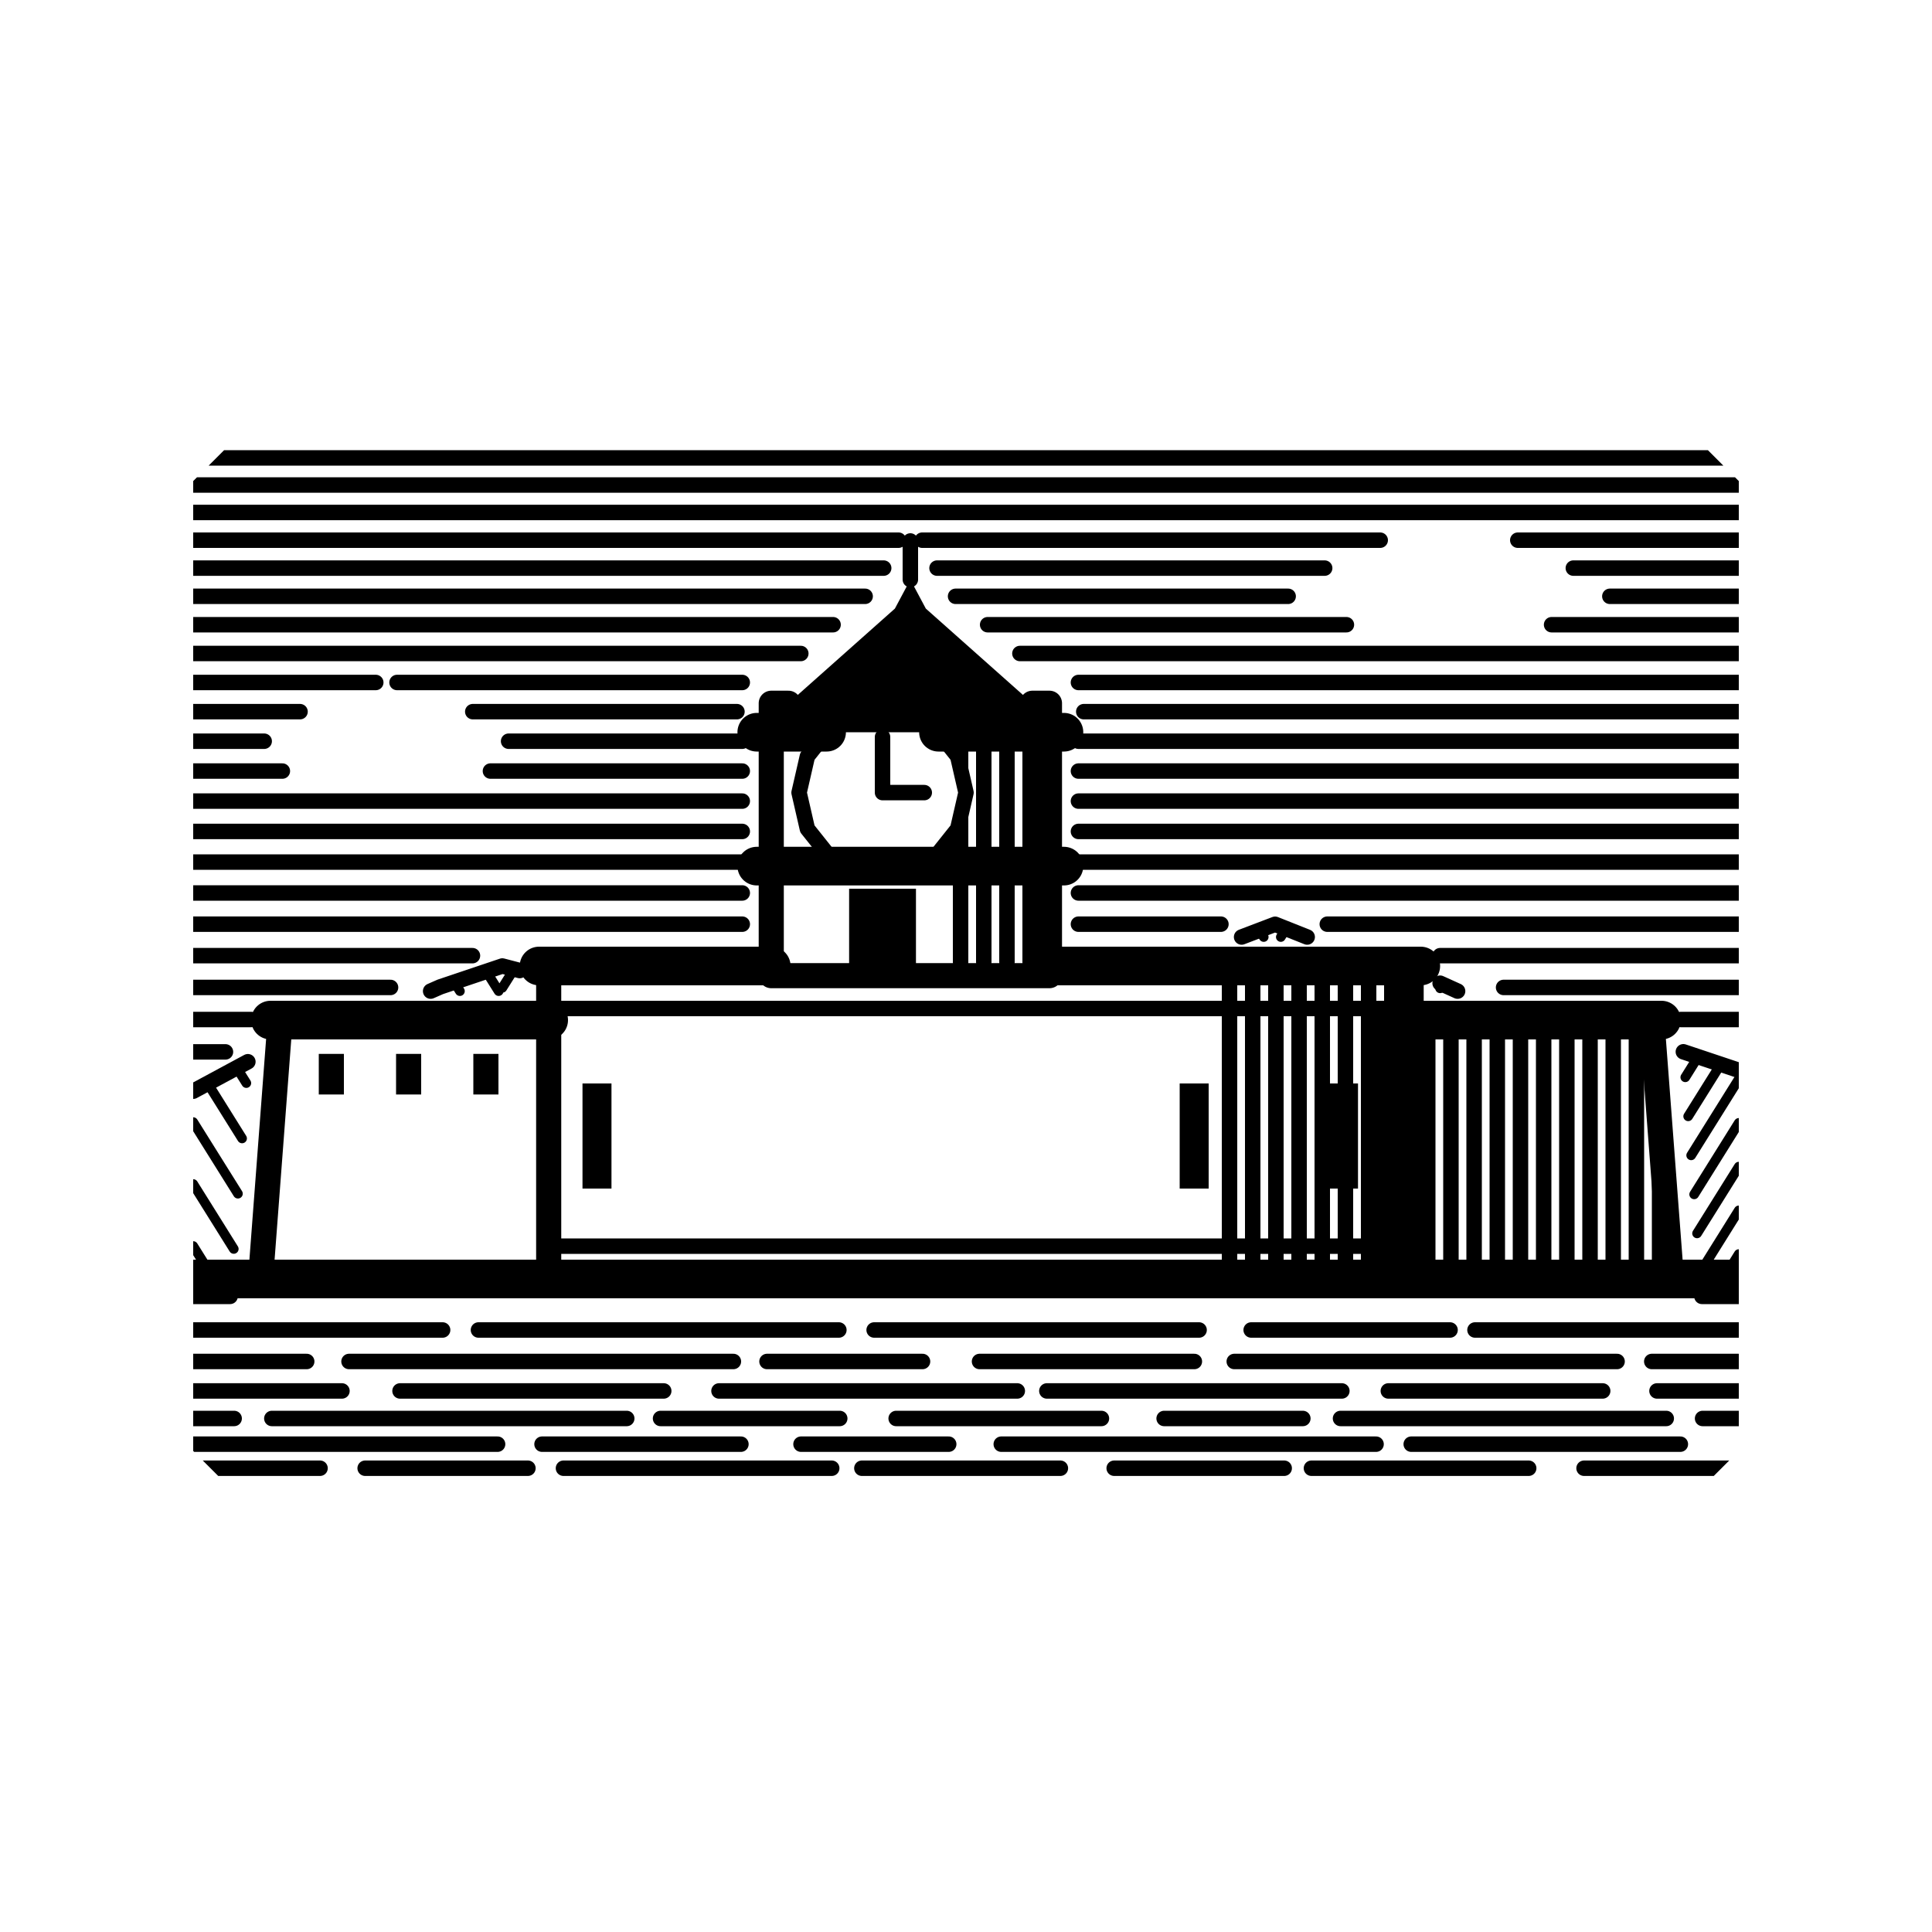
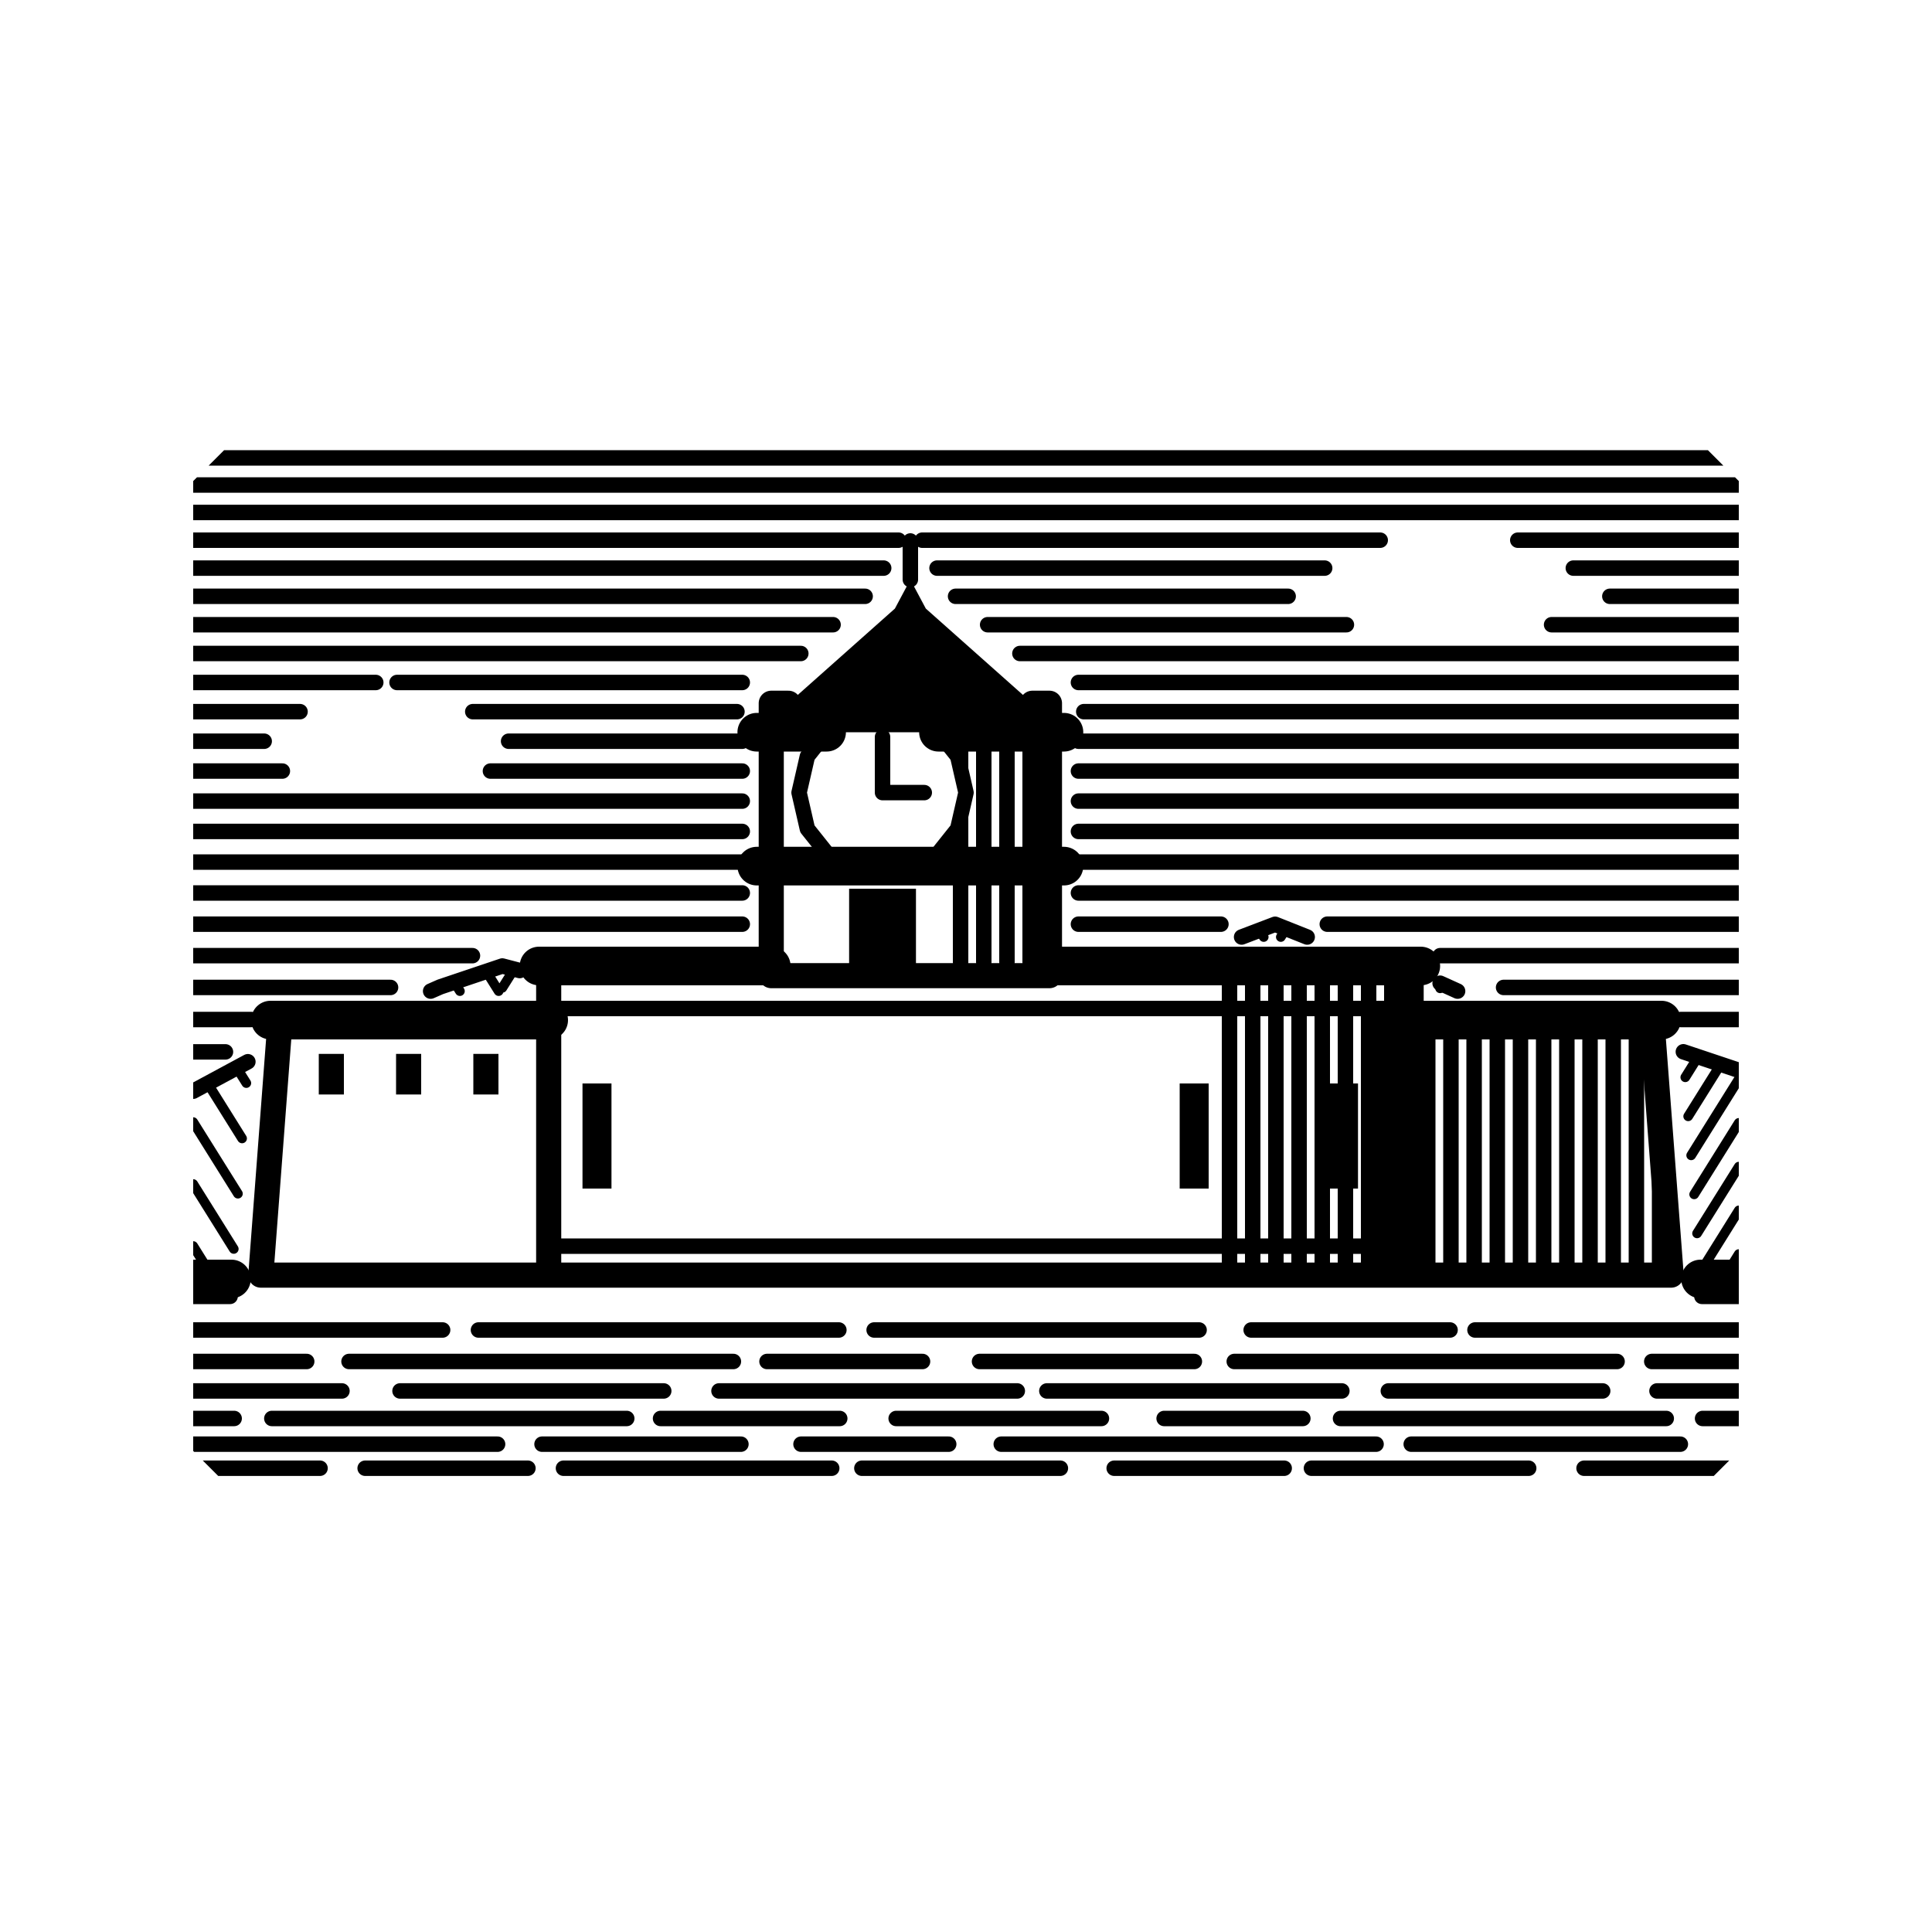
<svg xmlns="http://www.w3.org/2000/svg" viewBox="0 0 200 200">
  <defs>
    <clipPath id="w">
      <path d="M23.8 46L176.2 46L180 49.8L180 150.2L176.2 154L23.8 154L20 150.2L20 49.8Z" />
    </clipPath>
  </defs>
  <g clip-path="url(#w)" fill="none" stroke="#000" stroke-linecap="round" stroke-linejoin="round">
    <path d="M33 109.1L35.6 109.1L35.6 113.3L33 113.3ZM41 109.1L43.6 109.1L43.6 113.3L41 113.3ZM49 109.1L51.6 109.1L51.6 113.3L49 113.3ZM60.3 112.16L63.3 112.16L63.3 123.04L60.3 123.04ZM122.12 112.16L125.12 112.16L125.12 123.04L122.12 123.04ZM137.58 112.16L140.58 112.16L140.58 123.04L137.58 123.04ZM87.9 92L94.82 92L94.82 100L87.9 100ZM78.24 75.8L92.64 63L94.24 60L95.84 63L110.24 75.8Z" fill="#000" stroke="none" />
    <path d="M50.34 100.56L51.62 102.6M47.03 101.68L47.61 102.6M24.51 110.54L25.5 112.12M21.5 112.15L25.06 117.85M20 116.16L24.63 123.57M20 122.57L24.2 129.29M20 128.99L22.13 132.4M52 102.26L53.22 100.32M130.38 96.3L130.82 97M132.59 97L133.13 96.13M149.08 102.31L149.34 101.9M174.46 111.52L175.79 109.39M174.76 115.56L178.13 110.17M175.07 119.6L180 111.71M175.38 123.64L180 116.24M175.68 127.68L180 120.77M175.99 131.72L180 125.3M178.39 132.4L180 129.82" stroke-width="1" />
    <path d="M20 47.4L180 47.4M20 50.21L180 50.21M20 53.05L180 53.05M20 55.92L93.02 55.92M95.46 55.92L142.88 55.92M157.12 55.92L180 55.92M20 58.81L91.48 58.81M97 58.81L137.13 58.81M162.87 58.81L180 58.81M20 61.73L89.56 61.73M98.92 61.73L133.35 61.73M166.65 61.73L180 61.73M20 64.67L86.24 64.67M102.24 64.67L139.38 64.67M160.62 64.67L180 64.67M20 67.65L82.9 67.65M105.58 67.65L180 67.65M20 70.65L38.9 70.65M41.1 70.65L76.84 70.65M111.64 70.65L180 70.65M20 73.67L31.06 73.67M48.94 73.67L76.29 73.67M112.19 73.67L180 73.67M20 76.73L27.35 76.73M52.65 76.73L76.84 76.73M111.64 76.73L180 76.73M20 79.82L29.23 79.82M50.77 79.82L76.84 79.82M111.64 79.82L180 79.82M20 82.93L76.84 82.93M111.64 82.93L180 82.93M20 86.07L76.84 86.07M111.64 86.07L180 86.07M20 89.24L76.84 89.24M111.64 89.24L180 89.24M20 92.44L76.84 92.44M111.64 92.44L180 92.44M20 95.67L76.84 95.67M111.64 95.67L126.39 95.67M137.4 95.67L180 95.67M20 98.93L48.91 98.93M149.08 98.93L180 98.93M20 102.22L40.43 102.22M155.65 102.22L180 102.22M20 105.54L26 105.54M174 105.54L180 105.54M20 108.89L23.34 108.89M20 112.96L25.66 109.91M44.58 102.6L45.58 102.16L52 100L53.8 100.47M128.53 97L132 95.68L135.32 97M149.08 101.78L150.89 102.6M174.26 108.88L180 110.8M20 134.2L23.82 134.2M176.18 134.2L180 134.2M20 137.68L45.82 137.68M49.53 137.68L86.84 137.68M90.49 137.68L124.13 137.68M129.52 137.68L150.11 137.68M152.69 137.68L180 137.68M20 140.94L31.75 140.94M36.13 140.94L75.92 140.94M79.4 140.94L95.5 140.94M101.4 140.94L123.64 140.94M127.77 140.94L167.4 140.94M170.99 140.94L180 140.94M20 143.99L35.4 143.99M41.41 143.99L68.71 143.99M74.43 143.99L105.31 143.99M108.37 143.99L138.91 143.99M143.72 143.99L165.91 143.99M171.53 143.99L180 143.99M20 146.84L24.24 146.84M28.14 146.84L64.88 146.84M68.38 146.84L86.93 146.84M92.77 146.84L114.02 146.84M120.51 146.84L134.87 146.84M138.77 146.84L172.49 146.84M176.25 146.84L180 146.84M20 149.5L51.51 149.5M56.11 149.5L76.7 149.5M82.92 149.5L98.21 149.5M103.65 149.5L142.45 149.5M146.09 149.5L173.95 149.5M20 151.99L33.13 151.99M37.8 151.99L54.65 151.99M58.33 151.99L86.1 151.99M89.22 151.99L109.77 151.99M115.34 151.99L132.94 151.99M135.76 151.99L158.25 151.99M163.98 151.99L180 151.99M171.8 116.66L171.8 131.5M169.4 106.1L169.4 131.5M167 106.1L167 131.5M164.6 106.1L164.6 131.5M162.2 106.1L162.2 131.5M159.8 106.1L159.8 131.5M157.4 106.1L157.4 131.5M155 106.1L155 131.5M152.6 106.1L152.6 131.5M150.2 106.1L150.2 131.5M147.8 106.1L147.8 131.5M144.08 101.2L144.08 131.6M141.68 101.2L141.68 131.6M139.28 101.2L139.28 131.6M136.88 101.2L136.88 131.6M134.48 101.2L134.48 131.6M132.08 101.2L132.08 131.6M129.68 101.2L129.68 131.6M127.28 101.2L127.28 131.6M56.8 104.4L146.08 104.4M56.8 129L146.08 129M106.64 75.8L106.64 99.6M104.24 75.8L104.24 99.6M101.84 75.8L101.84 99.6M99.44 75.8L99.44 79.59M99.44 84.5L99.44 99.6M100 82.05L99.14 85.8L96.75 88.8L93.28 90.47L89.44 90.47L85.97 88.8L83.58 85.8L82.72 82.05L83.58 78.3L85.57 75.8M97.15 75.8L99.14 78.3L100 82.05M91.36 82.05L91.36 76.29M91.36 82.05L95.68 82.05M94.24 56L94.24 60" stroke-width="1.6" />
    <path d="M29 105.6L56.8 105.6M59.68 132L56.8 132L27 132L29 105.6M143.2 105.6L171 105.6L173 132L143.2 132ZM56.8 100L79.84 100M108.64 100L146.08 100L146.08 132L56.8 132L56.8 100M79.84 72.8L81.62 72.8M106.87 72.8L108.64 72.8L108.64 74.38M108.64 75.8L108.64 101L79.84 101L79.84 75.8M79.84 74.38L79.84 72.8" stroke-width="2.6" />
-     <path d="M28 105.6L56.8 105.6M146.08 105.6L172 105.6M55.8 100L79.84 100M108.64 100L147.08 100M78.34 75.8L85.57 75.8M97.15 75.8L110.14 75.8M78.34 89.66L110.14 89.66M20 132.4L180 132.4" stroke-width="4" />
+     <path d="M20 132.4L23.96 132.4M176.04 132.4L180 132.4M28 105.6L56.8 105.6M146.08 105.6L172 105.6M55.8 100L79.84 100M108.64 100L147.08 100M78.34 75.8L85.57 75.8M97.15 75.8L110.14 75.8M78.34 89.66L110.14 89.66" stroke-width="4" />
  </g>
</svg>
